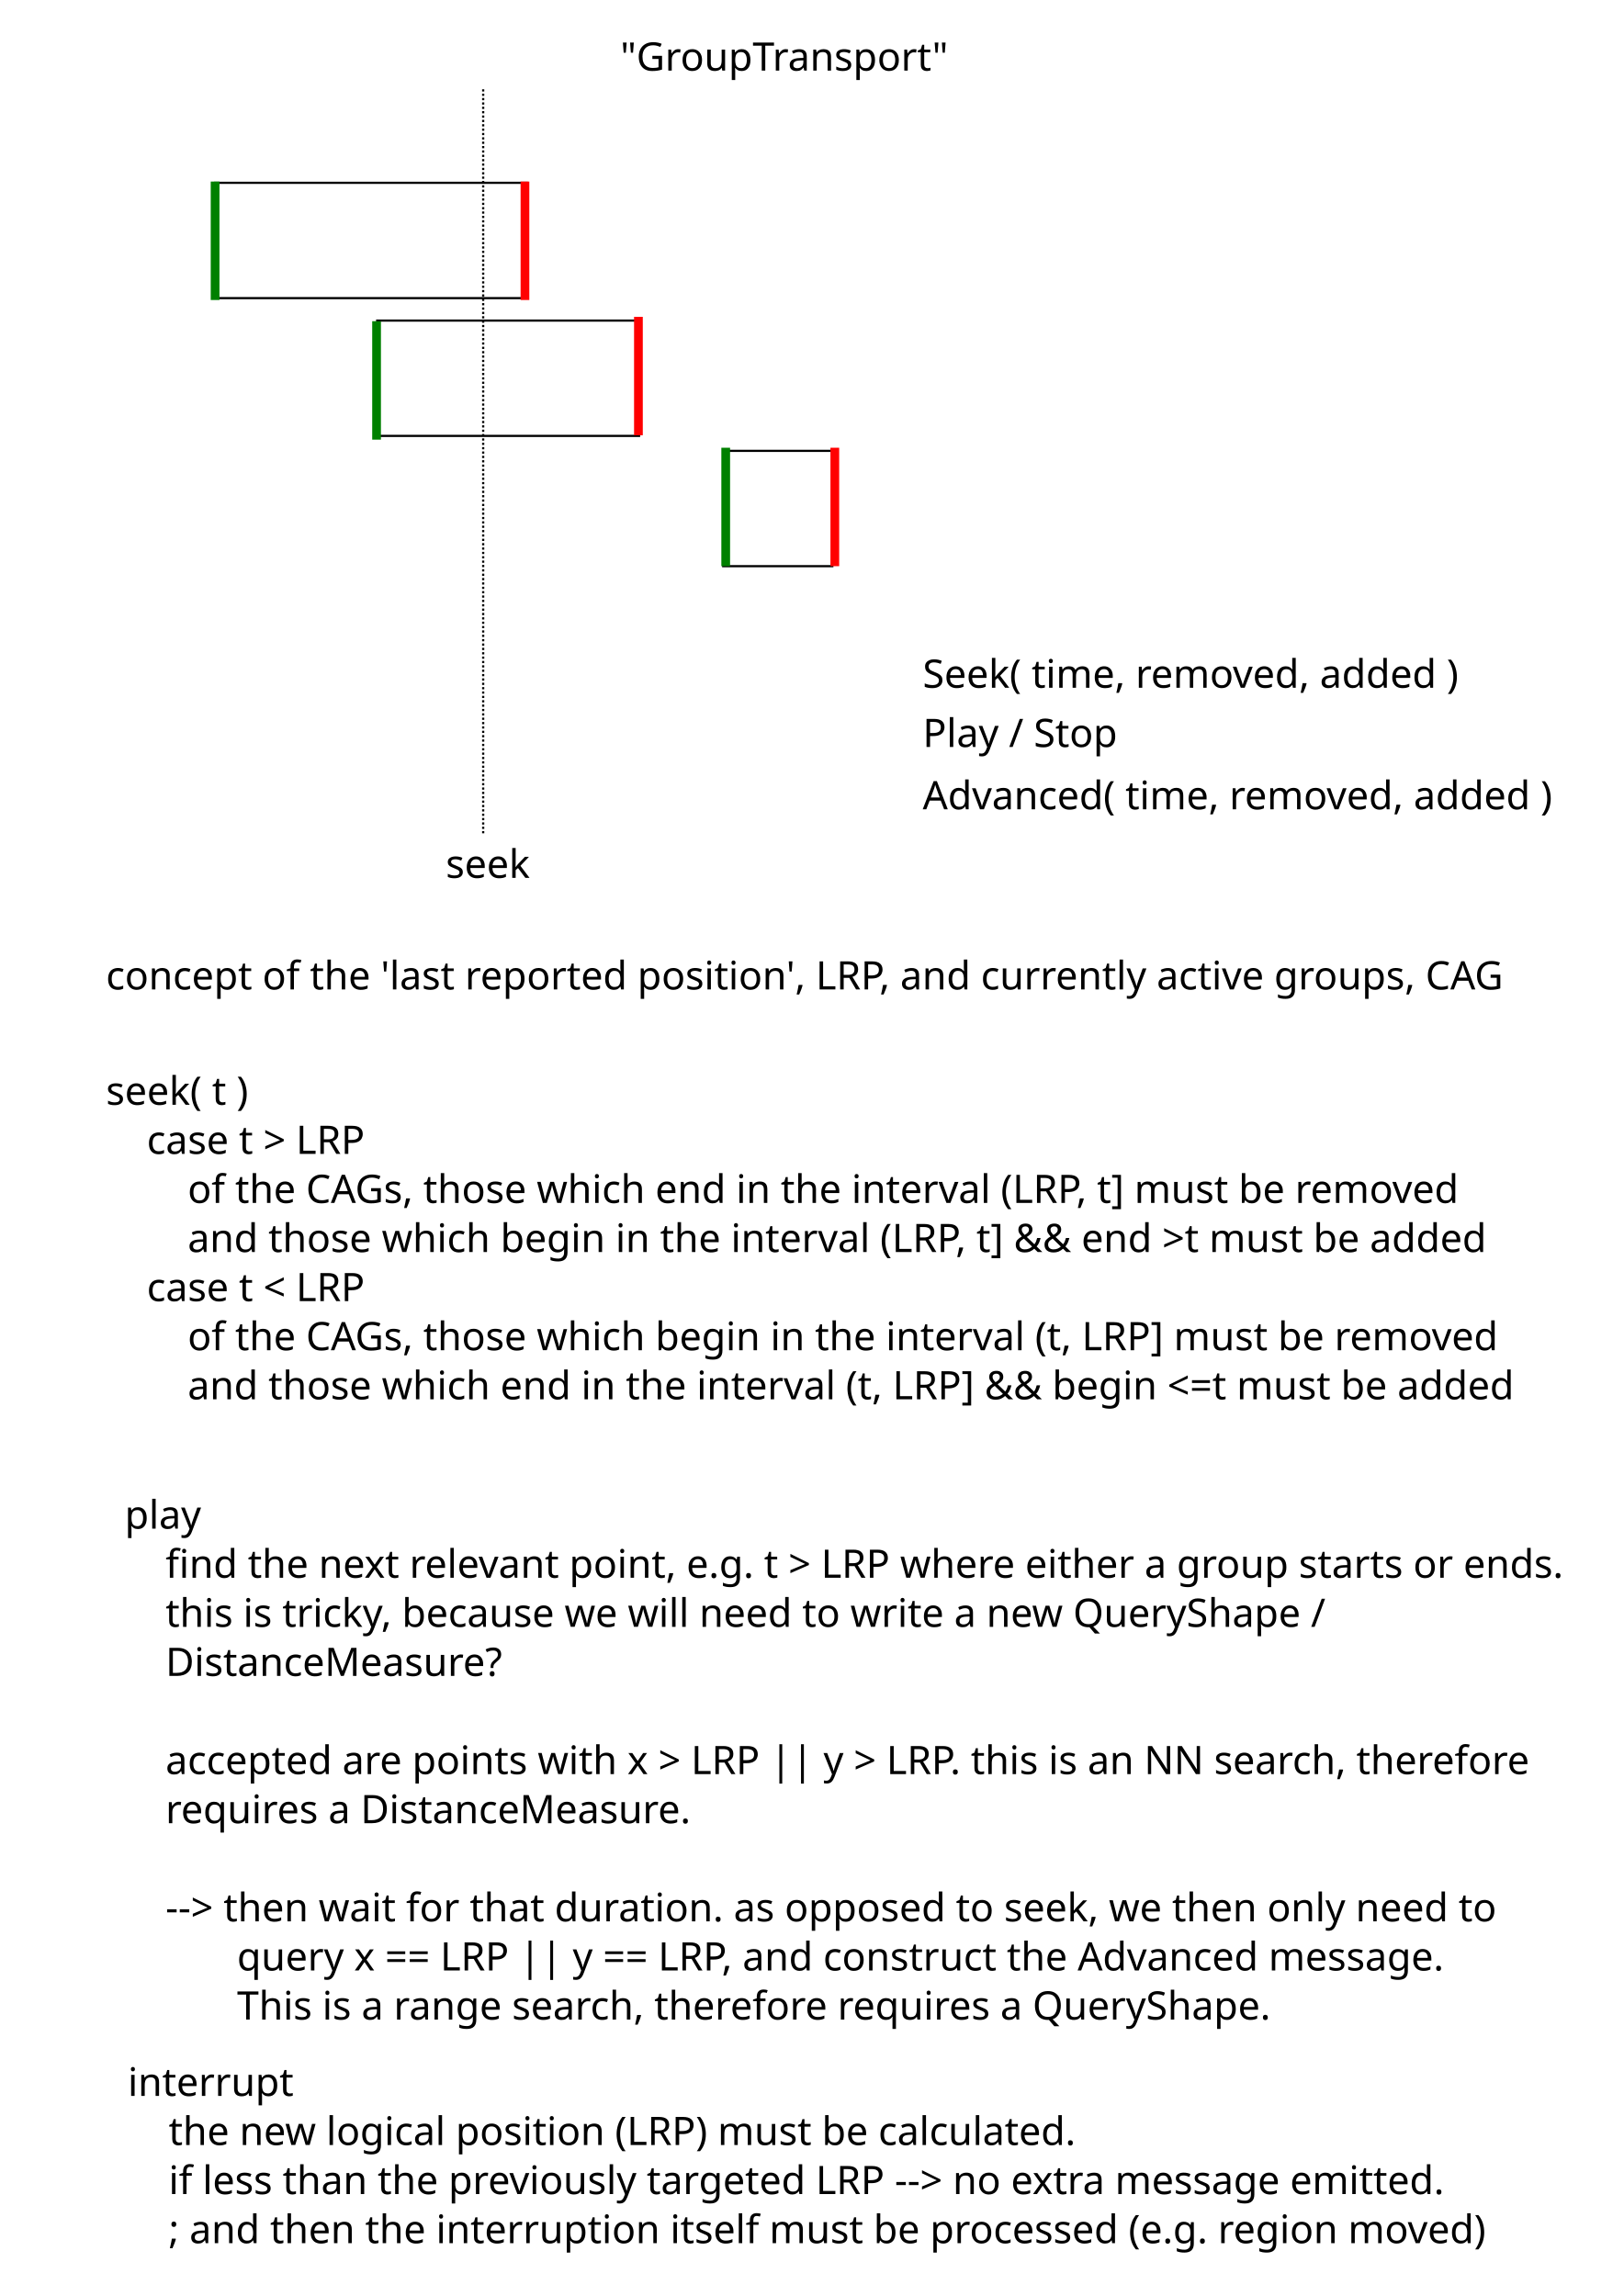
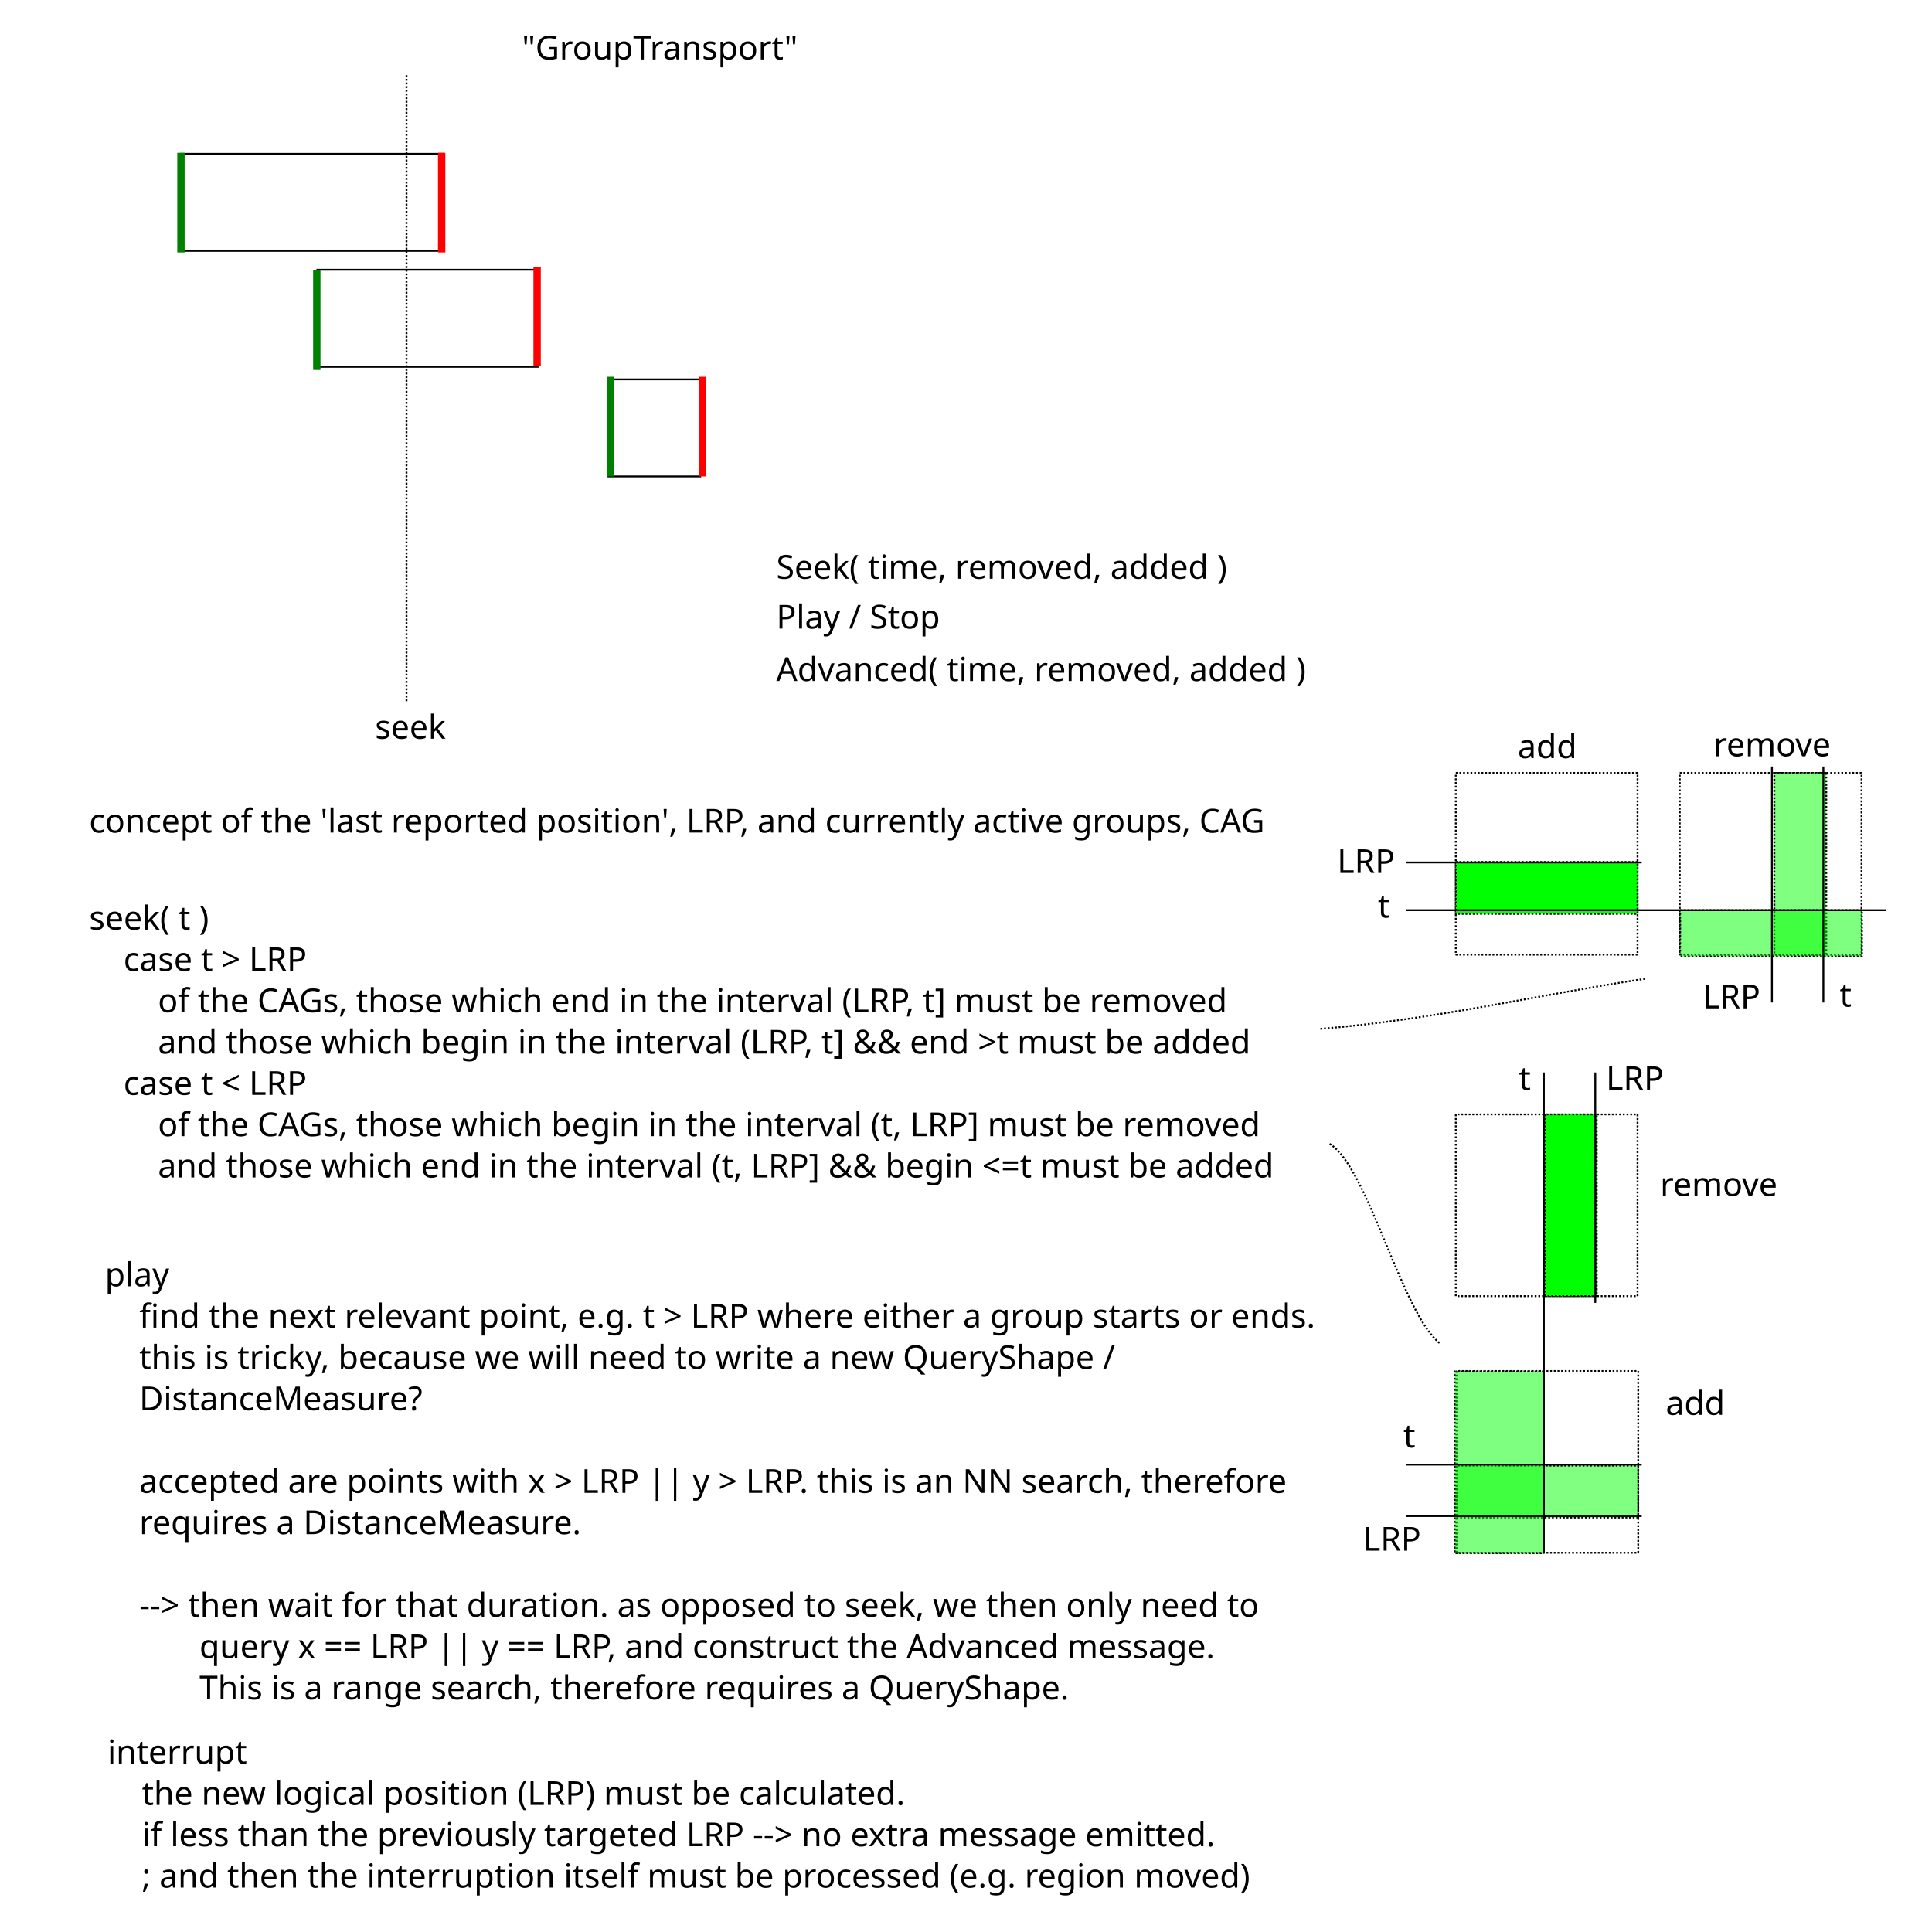
- <svg xmlns="http://www.w3.org/2000/svg" width="744.094" height="1052.362" id="svg2" version="1.1">
+ <svg xmlns="http://www.w3.org/2000/svg" width="1052.36" height="1052.362" id="svg2" version="1.1">
  <defs id="defs4" />
  <g id="layer1">
-     <rect style="fill:none;fill-opacity:0.253;stroke:#000000" id="rect2985" width="142.857" height="52.857" x="98.571" y="83.791" />
+     <rect style="fill:none;stroke:#000000" id="rect2985" width="142.857" height="52.857" x="98.571" y="83.791" />
    <rect y="146.934" x="172.857" height="52.857" width="120" id="rect2989" style="fill:none;stroke:#000000;stroke-width:1" />
    <rect style="fill:none;stroke:#000000;stroke-width:1" id="rect2991" width="50" height="52.857" x="331.429" y="206.648" />
    <path style="color:#000000;fill:none;stroke:#008000;stroke-width:4;stroke-linecap:butt;stroke-linejoin:miter;stroke-miterlimit:4;stroke-opacity:1;stroke-dasharray:none;stroke-dashoffset:0;marker:none;visibility:visible;display:inline;overflow:visible;enable-background:accumulate" d="m 98.571,83.219 0,54.286" id="path2993" />
    <path id="path3763" d="m 172.571,147.219 0,54.286" style="color:#000000;fill:none;stroke:#008000;stroke-width:4;stroke-linecap:butt;stroke-linejoin:miter;stroke-miterlimit:4;stroke-opacity:1;stroke-dasharray:none;stroke-dashoffset:0;marker:none;visibility:visible;display:inline;overflow:visible;enable-background:accumulate" />
    <path style="color:#000000;fill:none;stroke:#008000;stroke-width:4;stroke-linecap:butt;stroke-linejoin:miter;stroke-miterlimit:4;stroke-opacity:1;stroke-dasharray:none;stroke-dashoffset:0;marker:none;visibility:visible;display:inline;overflow:visible;enable-background:accumulate" d="m 332.571,205.219 0,54.286" id="path3765" />
    <path id="path3767" d="m 240.571,83.219 0,54.286" style="color:#000000;fill:none;stroke:#ff0000;stroke-width:4;stroke-linecap:butt;stroke-linejoin:miter;stroke-miterlimit:4;stroke-opacity:1;stroke-dasharray:none;stroke-dashoffset:0;marker:none;visibility:visible;display:inline;overflow:visible;enable-background:accumulate" />
    <path style="color:#000000;fill:none;stroke:#ff0000;stroke-width:4;stroke-linecap:butt;stroke-linejoin:miter;stroke-miterlimit:4;stroke-opacity:1;stroke-dasharray:none;stroke-dashoffset:0;marker:none;visibility:visible;display:inline;overflow:visible;enable-background:accumulate" d="m 292.571,145.219 0,54.286" id="path3769" />
    <path id="path3771" d="m 382.571,205.219 0,54.286" style="color:#000000;fill:none;stroke:#ff0000;stroke-width:4;stroke-linecap:butt;stroke-linejoin:miter;stroke-miterlimit:4;stroke-opacity:1;stroke-dasharray:none;stroke-dashoffset:0;marker:none;visibility:visible;display:inline;overflow:visible;enable-background:accumulate" />
-     <path style="color:#000000;fill:none;stroke:#000000;stroke-width:1;stroke-linecap:butt;stroke-linejoin:miter;stroke-miterlimit:4;stroke-opacity:1;stroke-dasharray:1,1;stroke-dashoffset:0;marker:none;visibility:visible;display:inline;overflow:visible;enable-background:accumulate" d="m 221.429,40.934 0,341.429" id="path3773" />
+     <path style="color:#000000;fill:none;stroke:#000000;stroke-width:1;stroke-linecap:butt;stroke-linejoin:miter;stroke-miterlimit:4;stroke-opacity:1;stroke-dasharray:1, 1;stroke-dashoffset:0;marker:none;visibility:visible;display:inline;overflow:visible;enable-background:accumulate" d="m 221.429,40.934 0,341.429" id="path3773" />
    <text xml:space="preserve" style="font-size:18px;font-style:normal;font-variant:normal;font-weight:normal;font-stretch:normal;line-height:125%;letter-spacing:0px;word-spacing:0px;fill:#000000;fill-opacity:1;stroke:none;font-family:Gulim;-inkscape-font-specification:Gulim" x="204.286" y="402.362" id="text3783">
      <tspan id="tspan3785" x="204.286" y="402.362">seek</tspan>
    </text>
    <text xml:space="preserve" style="font-size:18px;font-style:normal;font-variant:normal;font-weight:normal;font-stretch:normal;line-height:125%;letter-spacing:0px;word-spacing:0px;fill:#000000;fill-opacity:1;stroke:none;font-family:Gulim;-inkscape-font-specification:Gulim" x="422.857" y="315.219" id="text3787">
      <tspan id="tspan3789" x="422.857" y="315.219">Seek( time, removed, added )</tspan>
    </text>
    <text xml:space="preserve" style="font-size:18px;font-style:normal;font-variant:normal;font-weight:normal;font-stretch:normal;line-height:125%;letter-spacing:0px;word-spacing:0px;fill:#000000;fill-opacity:1;stroke:none;font-family:Gulim;-inkscape-font-specification:Gulim" x="422.857" y="342.362" id="text3791">
      <tspan id="tspan3793" x="422.857" y="342.362">Play / Stop</tspan>
    </text>
    <text xml:space="preserve" style="font-size:18px;font-style:normal;font-variant:normal;font-weight:normal;font-stretch:normal;line-height:125%;letter-spacing:0px;word-spacing:0px;fill:#000000;fill-opacity:1;stroke:none;font-family:Gulim;-inkscape-font-specification:Gulim" x="422.857" y="370.934" id="text3795">
      <tspan id="tspan3797" x="422.857" y="370.934">Advanced( time, removed, added )</tspan>
    </text>
    <text xml:space="preserve" style="font-size:18px;font-style:normal;font-variant:normal;font-weight:normal;font-stretch:normal;line-height:125%;letter-spacing:0px;word-spacing:0px;fill:#000000;fill-opacity:1;stroke:none;font-family:Gulim;-inkscape-font-specification:Gulim" x="284.286" y="32.362" id="text3818">
      <tspan id="tspan3820" x="284.286" y="32.362">"GroupTransport"</tspan>
    </text>
    <text xml:space="preserve" style="font-size:18px;font-style:normal;font-variant:normal;font-weight:normal;font-stretch:normal;line-height:125%;letter-spacing:0px;word-spacing:0px;fill:#000000;fill-opacity:1;stroke:none;font-family:Gulim;-inkscape-font-specification:Gulim" x="48.571" y="453.505" id="text3822">
      <tspan id="tspan3824" x="48.571" y="453.505">concept of the 'last reported position', LRP, and currently active groups, CAG</tspan>
    </text>
    <text xml:space="preserve" style="font-size:18px;font-style:normal;font-variant:normal;font-weight:normal;font-stretch:normal;line-height:125%;letter-spacing:0px;word-spacing:0px;fill:#000000;fill-opacity:1;stroke:none;font-family:Gulim;-inkscape-font-specification:Gulim" x="48.571" y="506.362" id="text3826">
      <tspan id="tspan3828" x="48.571" y="506.362">seek( t )</tspan>
      <tspan x="48.571" y="528.862" id="tspan3830">    case t &gt; LRP</tspan>
      <tspan x="48.571" y="551.362" id="tspan3834">        of the CAGs, those which end in the interval (LRP, t] must be removed</tspan>
      <tspan x="48.571" y="573.862" id="tspan3836">        and those which begin in the interval (LRP, t] &amp;&amp; end &gt;t must be added</tspan>
      <tspan x="48.571" y="596.362" id="tspan3832">    case t &lt; LRP</tspan>
      <tspan x="48.571" y="618.862" id="tspan3838">        of the CAGs, those which begin in the interval (t, LRP] must be removed</tspan>
      <tspan x="48.571" y="641.362" id="tspan3840">        and those which end in the interval (t, LRP] &amp;&amp; begin &lt;=t must be added</tspan>
    </text>
    <text xml:space="preserve" style="font-size:18px;font-style:normal;font-variant:normal;font-weight:normal;font-stretch:normal;line-height:125%;letter-spacing:0px;word-spacing:0px;fill:#000000;fill-opacity:1;stroke:none;font-family:Gulim;-inkscape-font-specification:Gulim" x="57.143" y="700.648" id="text3842">
      <tspan id="tspan3844" x="57.143" y="700.648">play</tspan>
      <tspan x="57.143" y="723.148" id="tspan3846">    find the next relevant point, e.g. t &gt; LRP where either a group starts or ends.</tspan>
      <tspan x="57.143" y="745.648" id="tspan3848">    this is tricky, because we will need to write a new QueryShape / </tspan>
      <tspan x="57.143" y="768.148" id="tspan3850">    DistanceMeasure?</tspan>
      <tspan x="57.143" y="790.648" id="tspan3856" />
      <tspan x="57.143" y="813.148" id="tspan3858">    accepted are points with x &gt; LRP || y &gt; LRP. this is an NN search, therefore</tspan>
      <tspan x="57.143" y="835.648" id="tspan3866">    requires a DistanceMeasure.</tspan>
      <tspan x="57.143" y="858.148" id="tspan3860" />
      <tspan x="57.143" y="880.648" id="tspan3862">    --&gt; then wait for that duration. as opposed to seek, we then only need to</tspan>
      <tspan x="57.143" y="903.148" id="tspan3864">           query x == LRP || y == LRP, and construct the Advanced message.</tspan>
      <tspan x="57.143" y="925.648" id="tspan3868">           This is a range search, therefore requires a QueryShape.</tspan>
    </text>
    <text xml:space="preserve" style="font-size:18px;font-style:normal;font-variant:normal;font-weight:normal;font-stretch:normal;line-height:125%;letter-spacing:0px;word-spacing:0px;fill:#000000;fill-opacity:1;stroke:none;font-family:Gulim;-inkscape-font-specification:Gulim" x="58.571" y="960.648" id="text3870">
      <tspan id="tspan3872" x="58.571" y="960.648">interrupt</tspan>
      <tspan x="58.571" y="983.148" id="tspan3874">    the new logical position (LRP) must be calculated.</tspan>
      <tspan x="58.571" y="1005.648" id="tspan3876">    if less than the previously targeted LRP --&gt; no extra message emitted.</tspan>
      <tspan x="58.571" y="1028.148" id="tspan3878">    ; and then the interruption itself must be processed (e.g. region moved)</tspan>
    </text>
+     <rect style="fill:none;stroke:#000000;stroke-width:1;stroke-linejoin:bevel;stroke-miterlimit:4;stroke-opacity:1;stroke-dasharray:1, 1;stroke-dashoffset:0" id="rect3029" width="98.995" height="98.995" x="792.97" y="421.017" />
+     <rect style="fill:#00ff00;stroke:#000000;stroke-width:1;stroke-linejoin:bevel;stroke-miterlimit:4;stroke-opacity:1;stroke-dasharray:1, 1;stroke-dashoffset:0" id="rect3031" width="98.995" height="28.284" x="792.97" y="469.504" />
+     <rect y="421.017" x="914.97" height="98.995" width="98.995" id="rect3063" style="fill:none;stroke:#000000;stroke-width:1;stroke-linejoin:bevel;stroke-miterlimit:4;stroke-opacity:1;stroke-dasharray:1, 1;stroke-dashoffset:0" />
+     <rect y="-994.772" x="421.017" height="28.284" width="98.995" id="rect3065" style="fill:#00ff00;stroke:#000000;stroke-width:1;stroke-linejoin:bevel;stroke-miterlimit:4;stroke-opacity:1;stroke-dasharray:1, 1;stroke-dashoffset:0;fill-opacity:0.498" transform="matrix(0,1,-1,0,0,0)" />
+     <rect y="495.748" x="915.198" height="25.254" width="98.995" id="rect3067" style="fill:#00ff00;stroke:#000000;stroke-width:1;stroke-linejoin:bevel;stroke-miterlimit:4;stroke-opacity:1;stroke-dasharray:1, 1;stroke-dashoffset:0;fill-opacity:0.502" />
+     <text xml:space="preserve" style="font-size:18px;font-style:normal;font-variant:normal;font-weight:normal;font-stretch:normal;line-height:125%;letter-spacing:0px;word-spacing:0px;fill:#000000;fill-opacity:1;stroke:none;font-family:Gulim;-inkscape-font-specification:Gulim" x="826.726" y="412.936" id="text3857">
+       <tspan id="tspan3859" x="826.726" y="412.936">add</tspan>
+     </text>
+     <text xml:space="preserve" style="font-size:18px;font-style:normal;font-variant:normal;font-weight:normal;font-stretch:normal;line-height:125%;letter-spacing:0px;word-spacing:0px;fill:#000000;fill-opacity:1;stroke:none;font-family:Gulim;-inkscape-font-specification:Gulim" x="933.336" y="411.925" id="text3861">
+       <tspan id="tspan3863" x="933.336" y="411.925">remove</tspan>
+     </text>
+     <rect y="792.97" x="-706.012" height="98.995" width="98.995" id="rect3865" style="fill:none;stroke:#000000;stroke-width:1;stroke-linejoin:bevel;stroke-miterlimit:4;stroke-opacity:1;stroke-dasharray:1, 1;stroke-dashoffset:0" transform="matrix(0,-1,1,0,0,0)" />
+     <rect y="841.457" x="-706.012" height="28.284" width="98.995" id="rect3867" style="fill:#00ff00;stroke:#000000;stroke-width:1;stroke-linejoin:bevel;stroke-miterlimit:4;stroke-opacity:1;stroke-dasharray:1, 1;stroke-dashoffset:0" transform="matrix(0,-1,1,0,0,0)" />
+     <rect style="fill:none;stroke:#000000;stroke-width:1;stroke-linejoin:bevel;stroke-miterlimit:4;stroke-opacity:1;stroke-dasharray:1, 1;stroke-dashoffset:0" id="rect3869" width="98.995" height="98.995" x="746.799" y="-892.345" transform="matrix(0,1,-1,0,0,0)" />
+     <rect transform="scale(-1,-1)" style="fill:#00ff00;fill-opacity:0.498;stroke:#000000;stroke-width:1;stroke-linejoin:bevel;stroke-miterlimit:4;stroke-opacity:1;stroke-dasharray:1, 1;stroke-dashoffset:0" id="rect3871" width="98.995" height="28.284" x="-892.345" y="-826.601" />
+     <rect style="fill:#00ff00;fill-opacity:0.502;stroke:#000000;stroke-width:1;stroke-linejoin:bevel;stroke-miterlimit:4;stroke-opacity:1;stroke-dasharray:1, 1;stroke-dashoffset:0" id="rect3873" width="98.995" height="48.487" x="747.027" y="-840.848" transform="matrix(0,1,-1,0,0,0)" />
+     <text id="text3875" y="651.463" x="904.27" style="font-size:18px;font-style:normal;font-variant:normal;font-weight:normal;font-stretch:normal;line-height:125%;letter-spacing:0px;word-spacing:0px;fill:#000000;fill-opacity:1;stroke:none;font-family:Gulim;-inkscape-font-specification:Gulim" xml:space="preserve">
+       <tspan y="651.463" x="904.27" id="tspan3877">remove</tspan>
+     </text>
+     <text id="text3879" y="770.662" x="907.31" style="font-size:18px;font-style:normal;font-variant:normal;font-weight:normal;font-stretch:normal;line-height:125%;letter-spacing:0px;word-spacing:0px;fill:#000000;fill-opacity:1;stroke:none;font-family:Gulim;-inkscape-font-specification:Gulim" xml:space="preserve">
+       <tspan y="770.662" x="907.31" id="tspan3881">add</tspan>
+     </text>
+     <path style="fill:none;stroke:#000000;stroke-width:1;stroke-linejoin:bevel;stroke-miterlimit:4;stroke-opacity:1;stroke-dasharray:1, 1;stroke-dashoffset:0" d="m 719.229,560.418 c 62.412,-5.079 117.694,-18.408 176.777,-27.274" id="path3897" />
+     <path style="fill:none;stroke:#000000;stroke-width:1;stroke-linejoin:bevel;stroke-miterlimit:4;stroke-opacity:1;stroke-dasharray:1, 1;stroke-dashoffset:0" d="m 724.279,623.047 c 21.062,12.825 39.624,93.923 60.609,109.096" id="path3917" />
+     <path style="color:#000000;fill:none;stroke:#000000;stroke-width:1;stroke-linecap:butt;stroke-linejoin:miter;stroke-miterlimit:4;stroke-opacity:1;stroke-dasharray:none;stroke-dashoffset:0;marker:none;visibility:visible;display:inline;overflow:visible;enable-background:accumulate" d="m 765.696,495.788 261.629,0" id="path3941" />
+     <text xml:space="preserve" style="font-size:18px;font-style:normal;font-variant:normal;font-weight:normal;font-stretch:normal;line-height:125%;letter-spacing:0px;word-spacing:0px;fill:#000000;fill-opacity:1;stroke:none;font-family:Gulim;-inkscape-font-specification:Gulim" x="750.543" y="499.809" id="text3943">
+       <tspan id="tspan3945" x="750.543" y="499.809">t</tspan>
+     </text>
+     <path id="path3947" d="m 765.696,469.788 128.543,0" style="color:#000000;fill:none;stroke:#000000;stroke-width:1;stroke-linecap:butt;stroke-linejoin:miter;stroke-miterlimit:4;stroke-opacity:1;stroke-dasharray:none;stroke-dashoffset:0;marker:none;visibility:visible;display:inline;overflow:visible;enable-background:accumulate" />
+     <text xml:space="preserve" style="font-size:18px;font-style:normal;font-variant:normal;font-weight:normal;font-stretch:normal;line-height:125%;letter-spacing:0px;word-spacing:0px;fill:#000000;fill-opacity:1;stroke:none;font-family:Gulim;-inkscape-font-specification:Gulim" x="728.361" y="475.504" id="text3949">
+       <tspan id="tspan3951" x="728.361" y="475.504">LRP</tspan>
+     </text>
+     <path style="color:#000000;fill:none;stroke:#000000;stroke-width:1;stroke-linecap:butt;stroke-linejoin:miter;stroke-miterlimit:4;stroke-opacity:1;stroke-dasharray:none;stroke-dashoffset:0;marker:none;visibility:visible;display:inline;overflow:visible;enable-background:accumulate" d="m 965.186,417.517 0,128.543" id="path3953" />
+     <text id="text3955" y="549.245" x="927.361" style="font-size:18px;font-style:normal;font-variant:normal;font-weight:normal;font-stretch:normal;line-height:125%;letter-spacing:0px;word-spacing:0px;fill:#000000;fill-opacity:1;stroke:none;font-family:Gulim;-inkscape-font-specification:Gulim" xml:space="preserve">
+       <tspan y="549.245" x="927.361" id="tspan3957">LRP</tspan>
+     </text>
+     <path id="path3959" d="m 993.186,417.517 0,128.543" style="color:#000000;fill:none;stroke:#000000;stroke-width:1;stroke-linecap:butt;stroke-linejoin:miter;stroke-miterlimit:4;stroke-opacity:1;stroke-dasharray:none;stroke-dashoffset:0;marker:none;visibility:visible;display:inline;overflow:visible;enable-background:accumulate" />
+     <text xml:space="preserve" style="font-size:18px;font-style:normal;font-variant:normal;font-weight:normal;font-stretch:normal;line-height:125%;letter-spacing:0px;word-spacing:0px;fill:#000000;fill-opacity:1;stroke:none;font-family:Gulim;-inkscape-font-specification:Gulim" x="1002.071" y="548.296" id="text3961">
+       <tspan id="tspan3963" x="1002.071" y="548.296">t</tspan>
+     </text>
+     <path id="path3965" d="m 840.952,584.177 0,261.629" style="color:#000000;fill:none;stroke:#000000;stroke-width:1;stroke-linecap:butt;stroke-linejoin:miter;stroke-miterlimit:4;stroke-opacity:1;stroke-dasharray:none;stroke-dashoffset:0;marker:none;visibility:visible;display:inline;overflow:visible;enable-background:accumulate" />
+     <text xml:space="preserve" style="font-size:18px;font-style:normal;font-variant:normal;font-weight:normal;font-stretch:normal;line-height:125%;letter-spacing:0px;word-spacing:0px;fill:#000000;fill-opacity:1;stroke:none;font-family:Gulim;-inkscape-font-specification:Gulim" x="827.315" y="593.753" id="text3967">
+       <tspan id="tspan3969" x="827.315" y="593.753">t</tspan>
+     </text>
+     <path style="color:#000000;fill:none;stroke:#000000;stroke-width:1;stroke-linecap:butt;stroke-linejoin:miter;stroke-miterlimit:4;stroke-opacity:1;stroke-dasharray:none;stroke-dashoffset:0;marker:none;visibility:visible;display:inline;overflow:visible;enable-background:accumulate" d="m 868.952,584.177 0,125.51" id="path3971" />
+     <text xml:space="preserve" style="font-size:18px;font-style:normal;font-variant:normal;font-weight:normal;font-stretch:normal;line-height:125%;letter-spacing:0px;word-spacing:0px;fill:#000000;fill-opacity:1;stroke:none;font-family:Gulim;-inkscape-font-specification:Gulim" x="874.772" y="593.712" id="text3973">
+       <tspan id="tspan3975" x="874.772" y="593.712">LRP</tspan>
+     </text>
+     <path style="color:#000000;fill:none;stroke:#000000;stroke-width:1;stroke-linecap:butt;stroke-linejoin:miter;stroke-miterlimit:4;stroke-opacity:1;stroke-dasharray:none;stroke-dashoffset:0;marker:none;visibility:visible;display:inline;overflow:visible;enable-background:accumulate" d="m 765.696,825.788 128.543,0" id="path3977" />
+     <text id="text3979" y="844.636" x="742.503" style="font-size:18px;font-style:normal;font-variant:normal;font-weight:normal;font-stretch:normal;line-height:125%;letter-spacing:0px;word-spacing:0px;fill:#000000;fill-opacity:1;stroke:none;font-family:Gulim;-inkscape-font-specification:Gulim" xml:space="preserve">
+       <tspan y="844.636" x="742.503" id="tspan3981">LRP</tspan>
+     </text>
+     <path id="path3983" d="m 765.696,797.788 128.543,0" style="color:#000000;fill:none;stroke:#000000;stroke-width:1;stroke-linecap:butt;stroke-linejoin:miter;stroke-miterlimit:4;stroke-opacity:1;stroke-dasharray:none;stroke-dashoffset:0;marker:none;visibility:visible;display:inline;overflow:visible;enable-background:accumulate" />
+     <text xml:space="preserve" style="font-size:18px;font-style:normal;font-variant:normal;font-weight:normal;font-stretch:normal;line-height:125%;letter-spacing:0px;word-spacing:0px;fill:#000000;fill-opacity:1;stroke:none;font-family:Gulim;-inkscape-font-specification:Gulim" x="764.442" y="788.433" id="text3985">
+       <tspan id="tspan3987" x="764.442" y="788.433">t</tspan>
+     </text>
  </g>
</svg>
